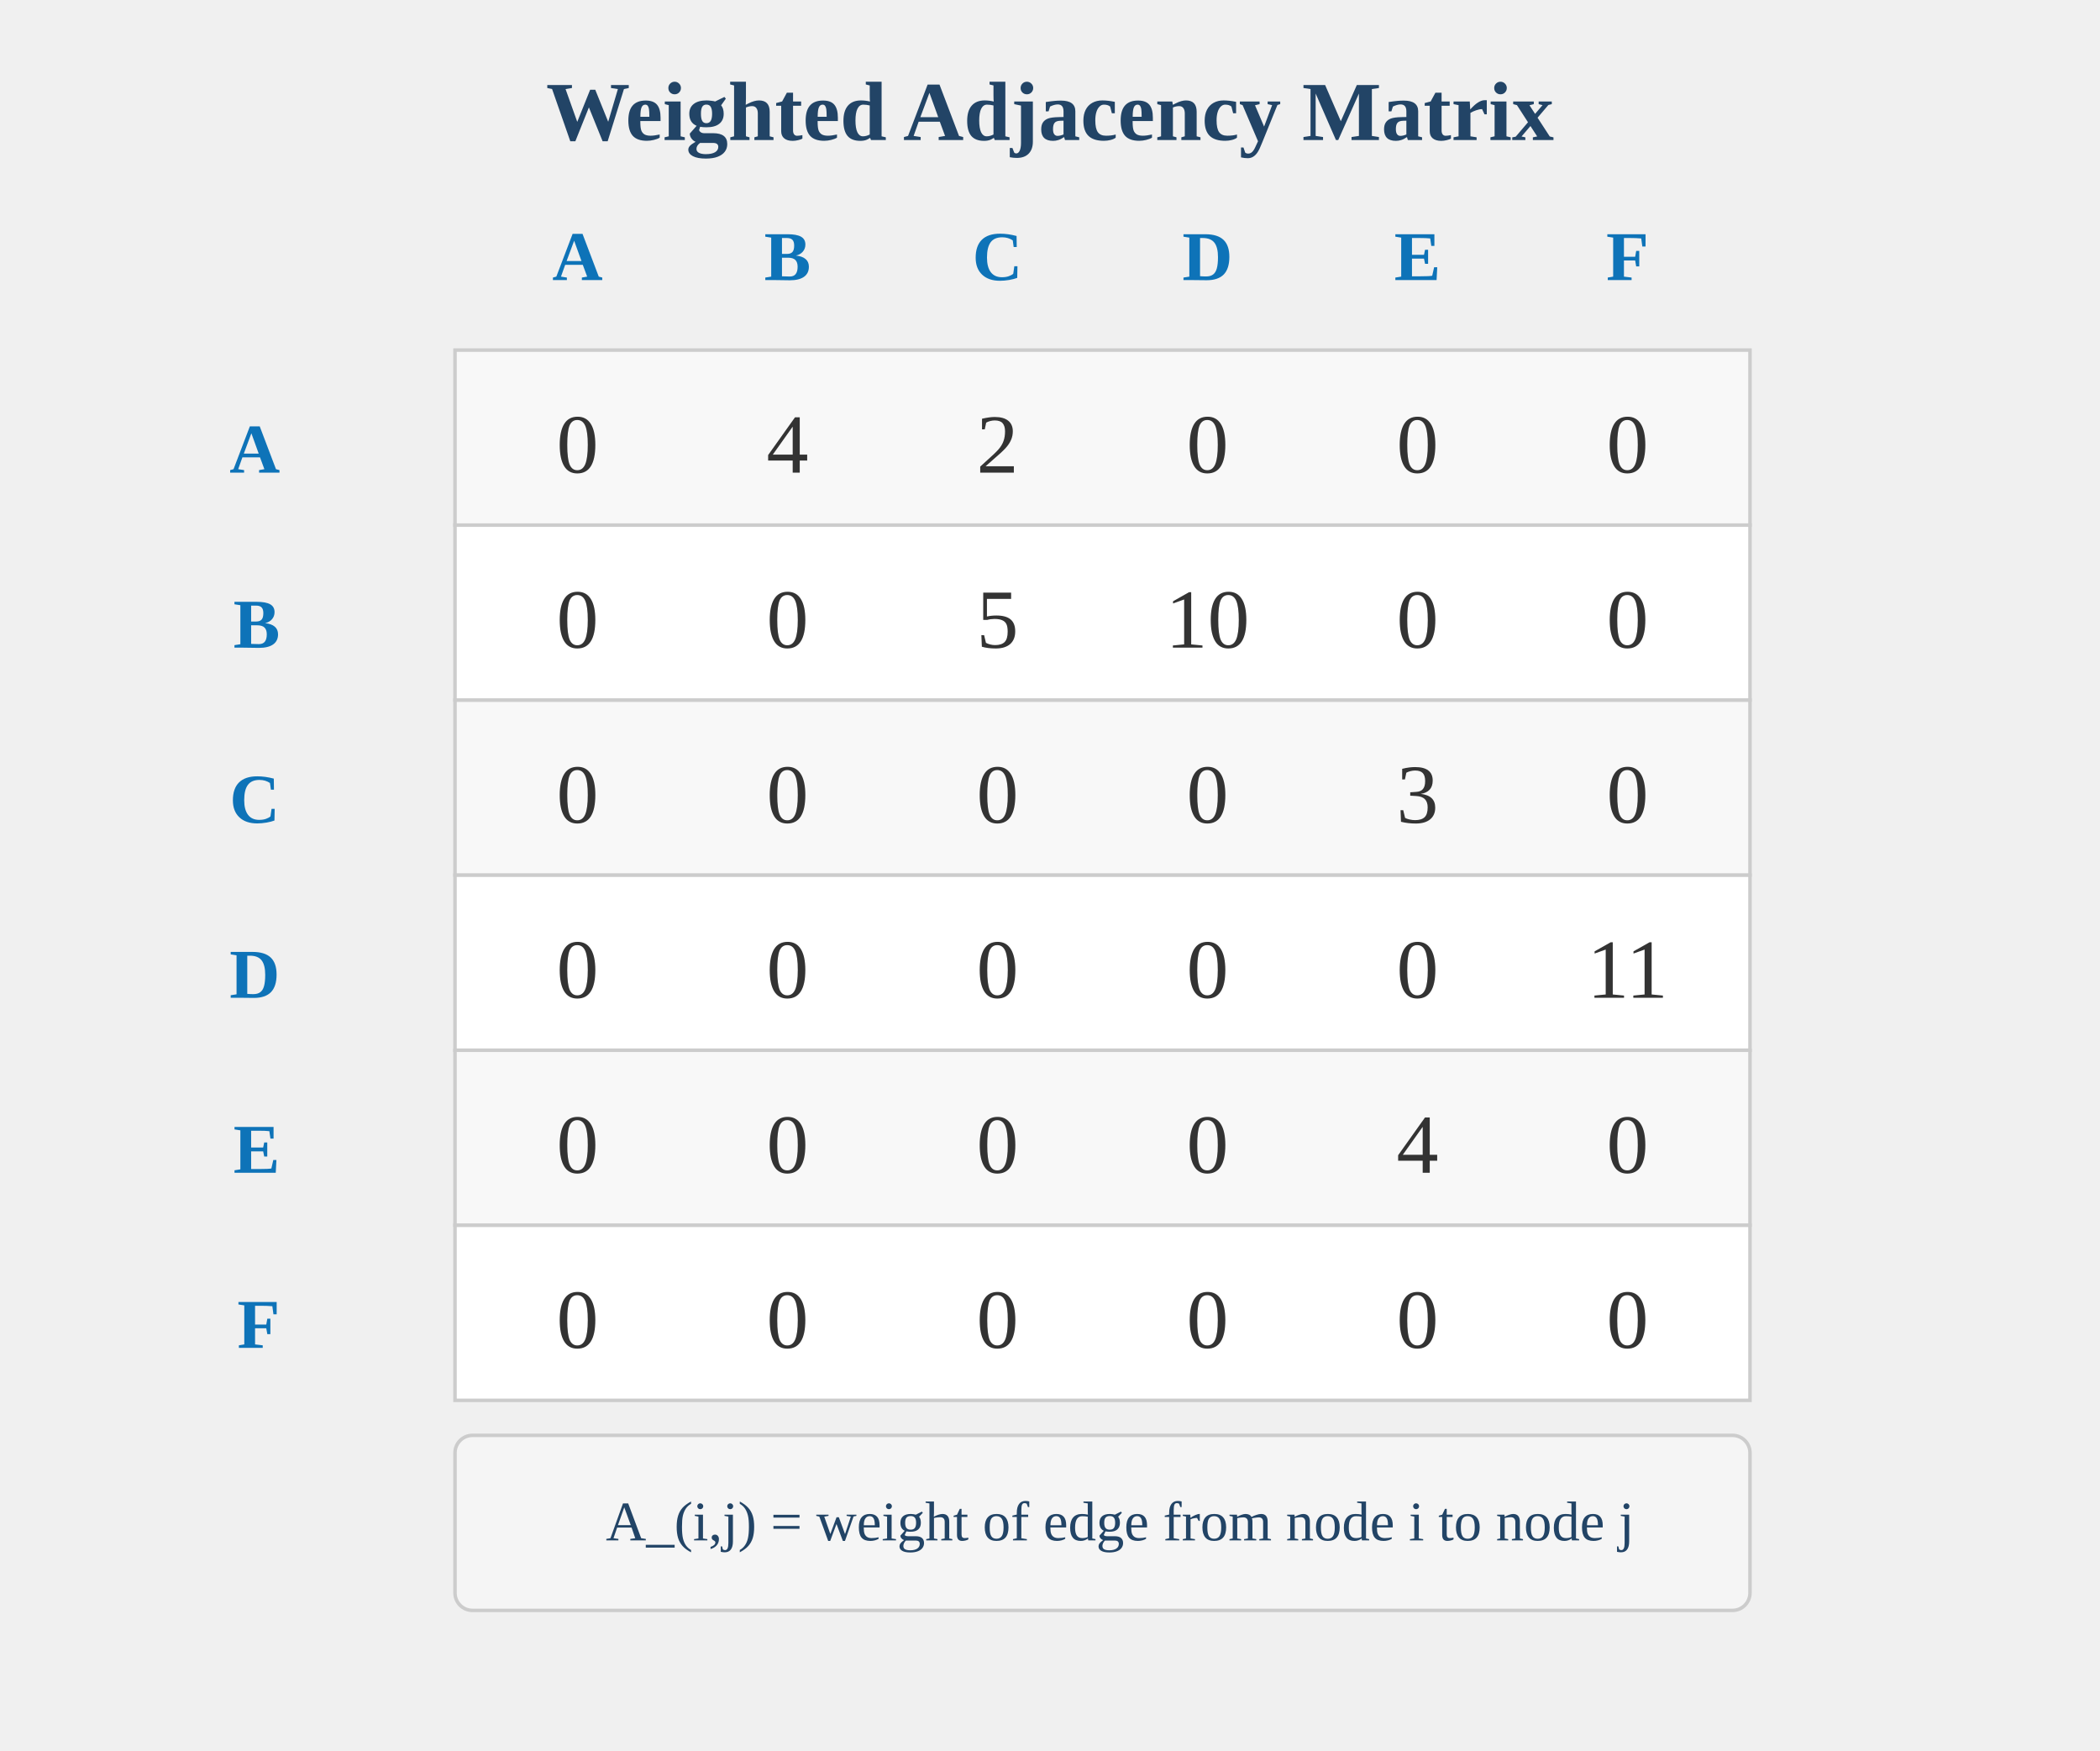
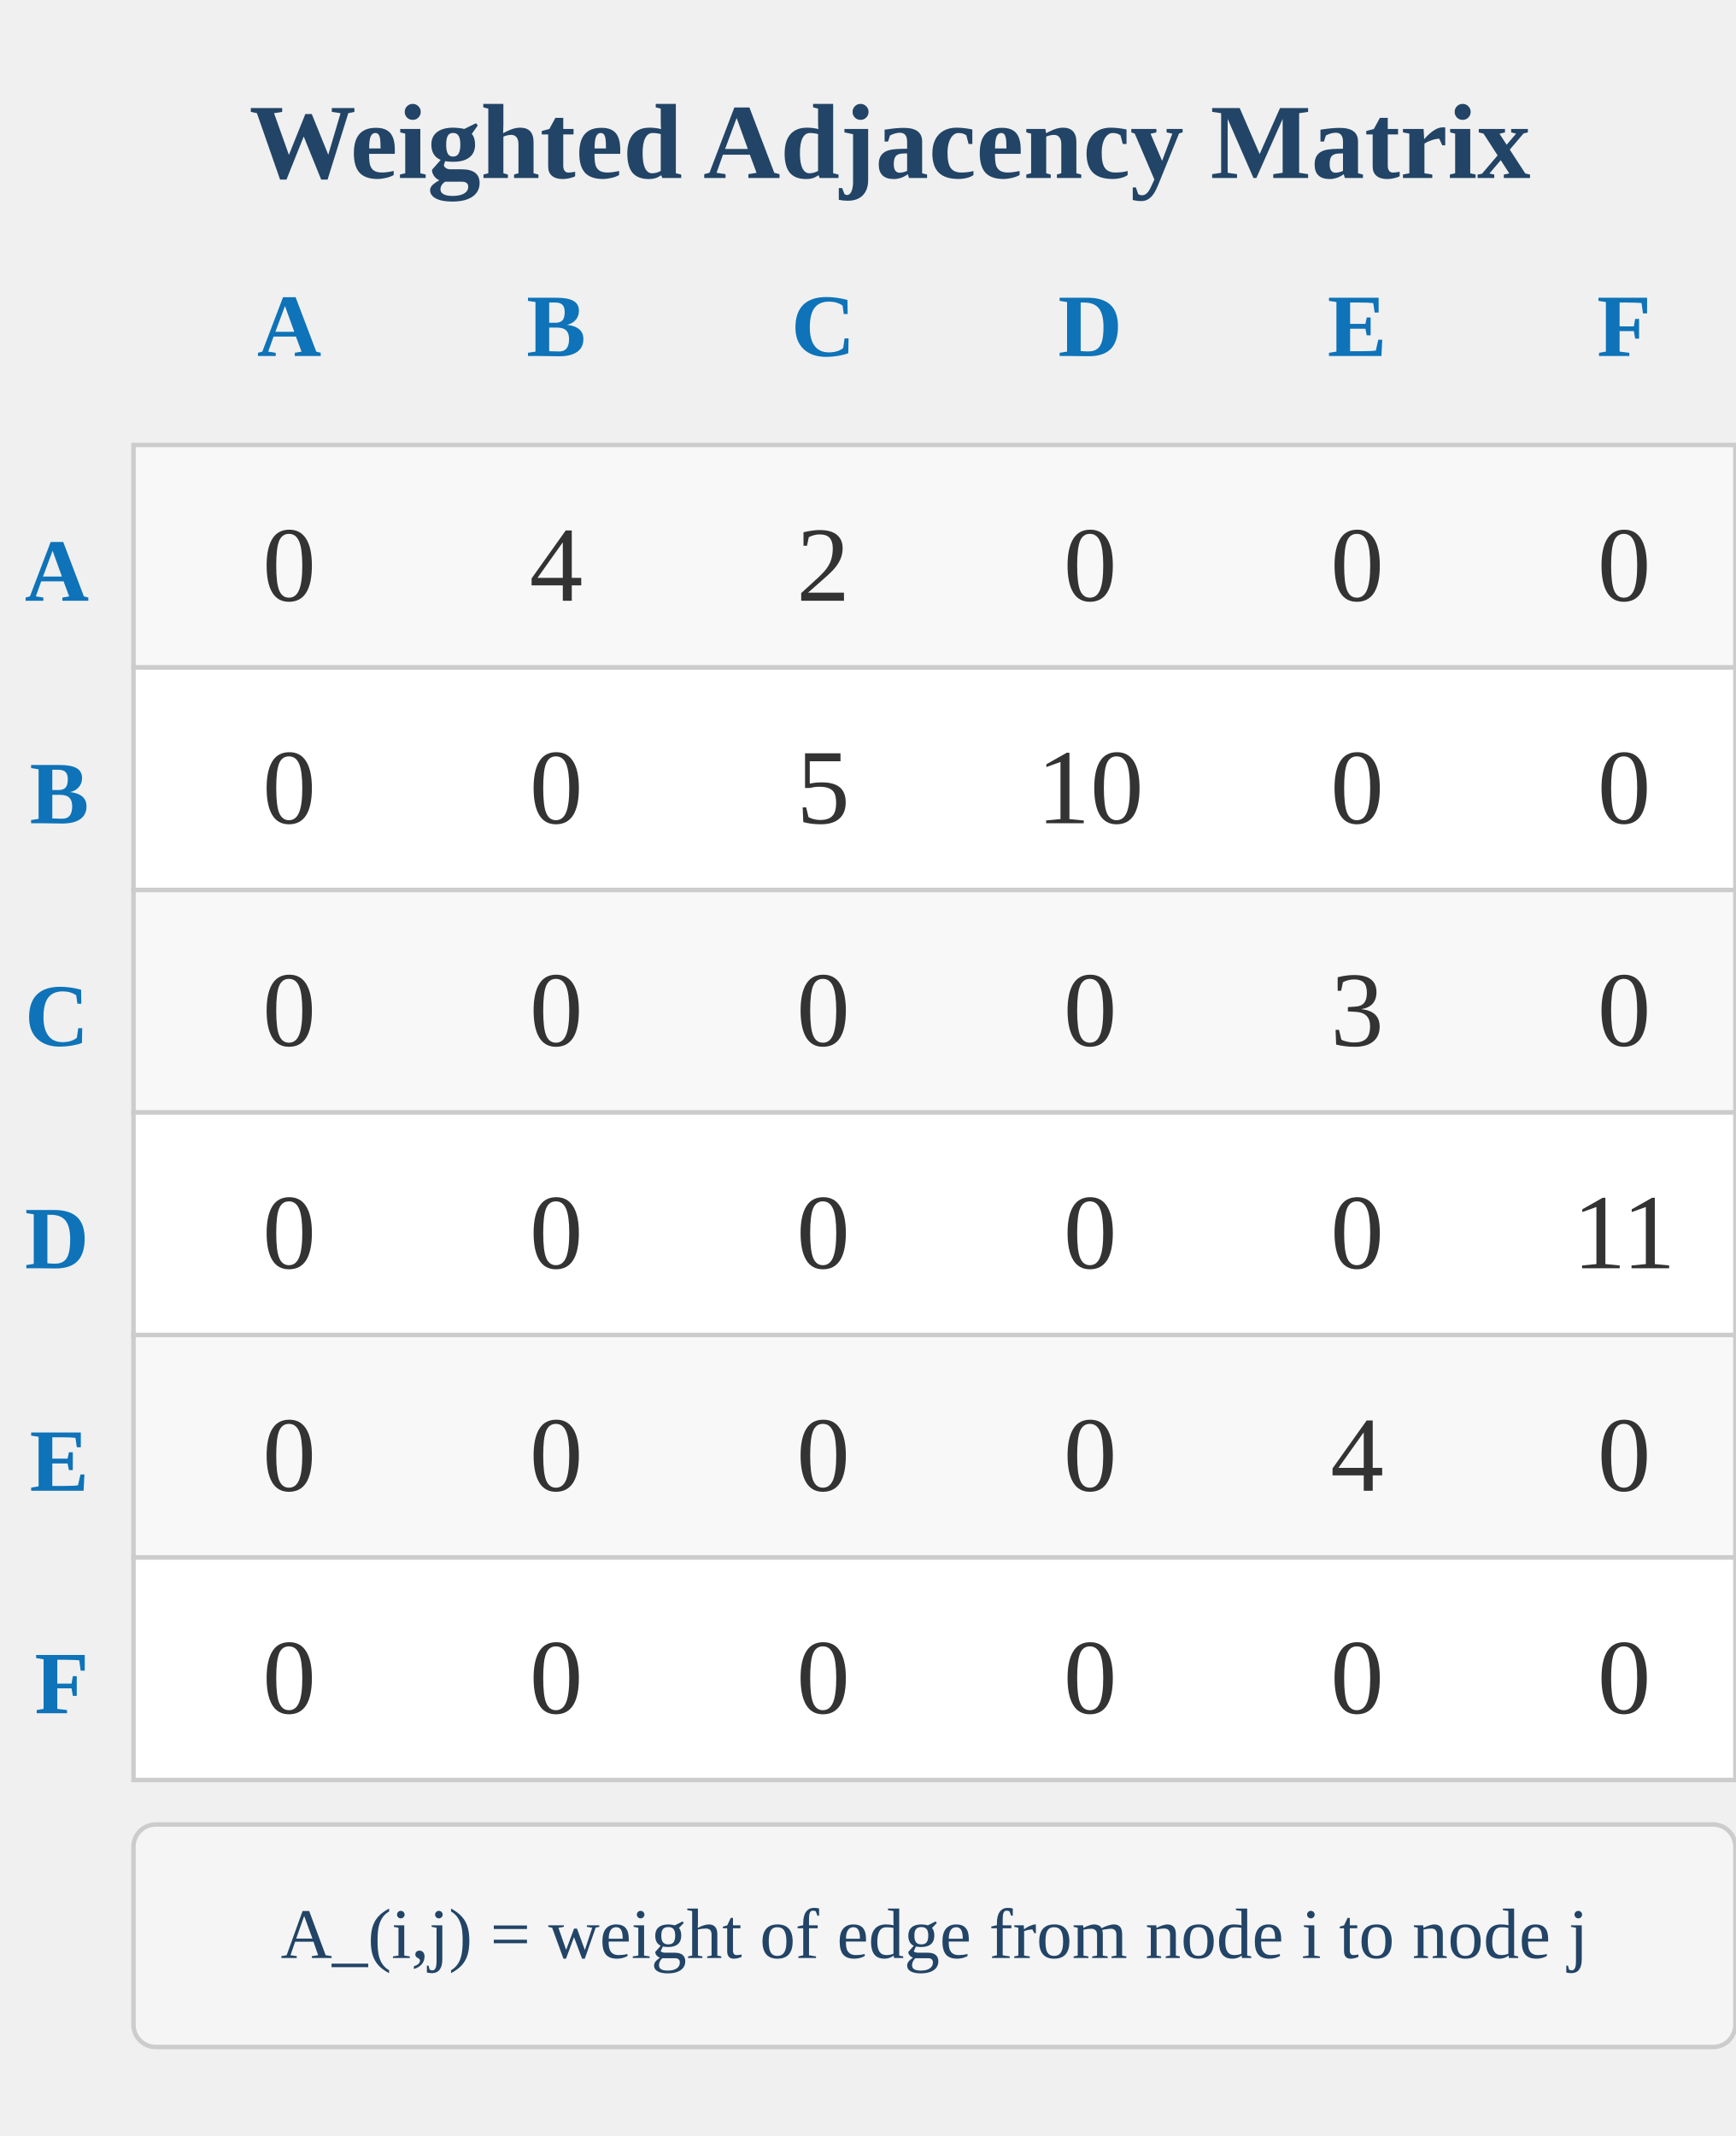
- <svg xmlns="http://www.w3.org/2000/svg" width="600" height="500">
-   <text x="300" y="40" text-anchor="middle" fill="#224466" font-size="24" font-weight="bold">
+ <svg xmlns="http://www.w3.org/2000/svg" width="390" height="480">
+   <text x="200" y="40" text-anchor="middle" fill="#224466" font-size="24" font-weight="bold">
        Weighted Adjacency Matrix
    </text>
-   <rect x="130" y="100" width="370" height="50" fill="#F8F8F8" stroke="#CCCCCC" stroke-width="1" />
-   <text x="165" y="135" text-anchor="middle" fill="#333333" font-size="24">0</text>
-   <text x="225" y="135" text-anchor="middle" fill="#333333" font-size="24">4</text>
-   <text x="285" y="135" text-anchor="middle" fill="#333333" font-size="24">2</text>
-   <text x="345" y="135" text-anchor="middle" fill="#333333" font-size="24">0</text>
-   <text x="405" y="135" text-anchor="middle" fill="#333333" font-size="24">0</text>
-   <text x="465" y="135" text-anchor="middle" fill="#333333" font-size="24">0</text>
-   <rect x="130" y="150" width="370" height="50" fill="white" stroke="#CCCCCC" stroke-width="1" />
-   <text x="165" y="185" text-anchor="middle" fill="#333333" font-size="24">0</text>
-   <text x="225" y="185" text-anchor="middle" fill="#333333" font-size="24">0</text>
-   <text x="285" y="185" text-anchor="middle" fill="#333333" font-size="24">5</text>
-   <text x="345" y="185" text-anchor="middle" fill="#333333" font-size="24">10</text>
-   <text x="405" y="185" text-anchor="middle" fill="#333333" font-size="24">0</text>
-   <text x="465" y="185" text-anchor="middle" fill="#333333" font-size="24">0</text>
-   <rect x="130" y="200" width="370" height="50" fill="#F8F8F8" stroke="#CCCCCC" stroke-width="1" />
-   <text x="165" y="235" text-anchor="middle" fill="#333333" font-size="24">0</text>
-   <text x="225" y="235" text-anchor="middle" fill="#333333" font-size="24">0</text>
-   <text x="285" y="235" text-anchor="middle" fill="#333333" font-size="24">0</text>
-   <text x="345" y="235" text-anchor="middle" fill="#333333" font-size="24">0</text>
-   <text x="405" y="235" text-anchor="middle" fill="#333333" font-size="24">3</text>
-   <text x="465" y="235" text-anchor="middle" fill="#333333" font-size="24">0</text>
-   <rect x="130" y="250" width="370" height="50" fill="white" stroke="#CCCCCC" stroke-width="1" />
-   <text x="165" y="285" text-anchor="middle" fill="#333333" font-size="24">0</text>
-   <text x="225" y="285" text-anchor="middle" fill="#333333" font-size="24">0</text>
-   <text x="285" y="285" text-anchor="middle" fill="#333333" font-size="24">0</text>
-   <text x="345" y="285" text-anchor="middle" fill="#333333" font-size="24">0</text>
-   <text x="405" y="285" text-anchor="middle" fill="#333333" font-size="24">0</text>
-   <text x="465" y="285" text-anchor="middle" fill="#333333" font-size="24">11</text>
-   <rect x="130" y="300" width="370" height="50" fill="#F8F8F8" stroke="#CCCCCC" stroke-width="1" />
-   <text x="165" y="335" text-anchor="middle" fill="#333333" font-size="24">0</text>
-   <text x="225" y="335" text-anchor="middle" fill="#333333" font-size="24">0</text>
-   <text x="285" y="335" text-anchor="middle" fill="#333333" font-size="24">0</text>
-   <text x="345" y="335" text-anchor="middle" fill="#333333" font-size="24">0</text>
-   <text x="405" y="335" text-anchor="middle" fill="#333333" font-size="24">4</text>
-   <text x="465" y="335" text-anchor="middle" fill="#333333" font-size="24">0</text>
-   <rect x="130" y="350" width="370" height="50" fill="white" stroke="#CCCCCC" stroke-width="1" />
-   <text x="165" y="385" text-anchor="middle" fill="#333333" font-size="24">0</text>
-   <text x="225" y="385" text-anchor="middle" fill="#333333" font-size="24">0</text>
-   <text x="285" y="385" text-anchor="middle" fill="#333333" font-size="24">0</text>
-   <text x="345" y="385" text-anchor="middle" fill="#333333" font-size="24">0</text>
-   <text x="405" y="385" text-anchor="middle" fill="#333333" font-size="24">0</text>
-   <text x="465" y="385" text-anchor="middle" fill="#333333" font-size="24">0</text>
-   <text x="80" y="135" text-anchor="end" fill="#0E73B8" font-size="20" font-weight="bold">A</text>
-   <text x="80" y="185" text-anchor="end" fill="#0E73B8" font-size="20" font-weight="bold">B</text>
-   <text x="80" y="235" text-anchor="end" fill="#0E73B8" font-size="20" font-weight="bold">C</text>
-   <text x="80" y="285" text-anchor="end" fill="#0E73B8" font-size="20" font-weight="bold">D</text>
-   <text x="80" y="335" text-anchor="end" fill="#0E73B8" font-size="20" font-weight="bold">E</text>
-   <text x="80" y="385" text-anchor="end" fill="#0E73B8" font-size="20" font-weight="bold">F</text>
-   <text x="165" y="80" text-anchor="middle" fill="#0E73B8" font-size="20" font-weight="bold">A</text>
-   <text x="225" y="80" text-anchor="middle" fill="#0E73B8" font-size="20" font-weight="bold">B</text>
-   <text x="285" y="80" text-anchor="middle" fill="#0E73B8" font-size="20" font-weight="bold">C</text>
-   <text x="345" y="80" text-anchor="middle" fill="#0E73B8" font-size="20" font-weight="bold">D</text>
-   <text x="405" y="80" text-anchor="middle" fill="#0E73B8" font-size="20" font-weight="bold">E</text>
-   <text x="465" y="80" text-anchor="middle" fill="#0E73B8" font-size="20" font-weight="bold">F</text>
-   <rect x="130" y="410" width="370" height="50" rx="5" ry="5" fill="#F5F5F5" stroke="#CCCCCC" stroke-width="1" />
-   <text x="320" y="440" text-anchor="middle" fill="#224466" font-size="16">
+   <rect x="30" y="100" width="360" height="50" fill="#F8F8F8" stroke="#CCCCCC" stroke-width="1" />
+   <text x="65" y="135" text-anchor="middle" fill="#333333" font-size="24">0</text>
+   <text x="125" y="135" text-anchor="middle" fill="#333333" font-size="24">4</text>
+   <text x="185" y="135" text-anchor="middle" fill="#333333" font-size="24">2</text>
+   <text x="245" y="135" text-anchor="middle" fill="#333333" font-size="24">0</text>
+   <text x="305" y="135" text-anchor="middle" fill="#333333" font-size="24">0</text>
+   <text x="365" y="135" text-anchor="middle" fill="#333333" font-size="24">0</text>
+   <rect x="30" y="150" width="360" height="50" fill="white" stroke="#CCCCCC" stroke-width="1" />
+   <text x="65" y="185" text-anchor="middle" fill="#333333" font-size="24">0</text>
+   <text x="125" y="185" text-anchor="middle" fill="#333333" font-size="24">0</text>
+   <text x="185" y="185" text-anchor="middle" fill="#333333" font-size="24">5</text>
+   <text x="245" y="185" text-anchor="middle" fill="#333333" font-size="24">10</text>
+   <text x="305" y="185" text-anchor="middle" fill="#333333" font-size="24">0</text>
+   <text x="365" y="185" text-anchor="middle" fill="#333333" font-size="24">0</text>
+   <rect x="30" y="200" width="360" height="50" fill="#F8F8F8" stroke="#CCCCCC" stroke-width="1" />
+   <text x="65" y="235" text-anchor="middle" fill="#333333" font-size="24">0</text>
+   <text x="125" y="235" text-anchor="middle" fill="#333333" font-size="24">0</text>
+   <text x="185" y="235" text-anchor="middle" fill="#333333" font-size="24">0</text>
+   <text x="245" y="235" text-anchor="middle" fill="#333333" font-size="24">0</text>
+   <text x="305" y="235" text-anchor="middle" fill="#333333" font-size="24">3</text>
+   <text x="365" y="235" text-anchor="middle" fill="#333333" font-size="24">0</text>
+   <rect x="30" y="250" width="360" height="50" fill="white" stroke="#CCCCCC" stroke-width="1" />
+   <text x="65" y="285" text-anchor="middle" fill="#333333" font-size="24">0</text>
+   <text x="125" y="285" text-anchor="middle" fill="#333333" font-size="24">0</text>
+   <text x="185" y="285" text-anchor="middle" fill="#333333" font-size="24">0</text>
+   <text x="245" y="285" text-anchor="middle" fill="#333333" font-size="24">0</text>
+   <text x="305" y="285" text-anchor="middle" fill="#333333" font-size="24">0</text>
+   <text x="365" y="285" text-anchor="middle" fill="#333333" font-size="24">11</text>
+   <rect x="30" y="300" width="360" height="50" fill="#F8F8F8" stroke="#CCCCCC" stroke-width="1" />
+   <text x="65" y="335" text-anchor="middle" fill="#333333" font-size="24">0</text>
+   <text x="125" y="335" text-anchor="middle" fill="#333333" font-size="24">0</text>
+   <text x="185" y="335" text-anchor="middle" fill="#333333" font-size="24">0</text>
+   <text x="245" y="335" text-anchor="middle" fill="#333333" font-size="24">0</text>
+   <text x="305" y="335" text-anchor="middle" fill="#333333" font-size="24">4</text>
+   <text x="365" y="335" text-anchor="middle" fill="#333333" font-size="24">0</text>
+   <rect x="30" y="350" width="360" height="50" fill="white" stroke="#CCCCCC" stroke-width="1" />
+   <text x="65" y="385" text-anchor="middle" fill="#333333" font-size="24">0</text>
+   <text x="125" y="385" text-anchor="middle" fill="#333333" font-size="24">0</text>
+   <text x="185" y="385" text-anchor="middle" fill="#333333" font-size="24">0</text>
+   <text x="245" y="385" text-anchor="middle" fill="#333333" font-size="24">0</text>
+   <text x="305" y="385" text-anchor="middle" fill="#333333" font-size="24">0</text>
+   <text x="365" y="385" text-anchor="middle" fill="#333333" font-size="24">0</text>
+   <text x="20" y="135" text-anchor="end" fill="#0E73B8" font-size="20" font-weight="bold">A</text>
+   <text x="20" y="185" text-anchor="end" fill="#0E73B8" font-size="20" font-weight="bold">B</text>
+   <text x="20" y="235" text-anchor="end" fill="#0E73B8" font-size="20" font-weight="bold">C</text>
+   <text x="20" y="285" text-anchor="end" fill="#0E73B8" font-size="20" font-weight="bold">D</text>
+   <text x="20" y="335" text-anchor="end" fill="#0E73B8" font-size="20" font-weight="bold">E</text>
+   <text x="20" y="385" text-anchor="end" fill="#0E73B8" font-size="20" font-weight="bold">F</text>
+   <text x="65" y="80" text-anchor="middle" fill="#0E73B8" font-size="20" font-weight="bold">A</text>
+   <text x="125" y="80" text-anchor="middle" fill="#0E73B8" font-size="20" font-weight="bold">B</text>
+   <text x="185" y="80" text-anchor="middle" fill="#0E73B8" font-size="20" font-weight="bold">C</text>
+   <text x="245" y="80" text-anchor="middle" fill="#0E73B8" font-size="20" font-weight="bold">D</text>
+   <text x="305" y="80" text-anchor="middle" fill="#0E73B8" font-size="20" font-weight="bold">E</text>
+   <text x="365" y="80" text-anchor="middle" fill="#0E73B8" font-size="20" font-weight="bold">F</text>
+   <rect x="30" y="410" width="360" height="50" rx="5" ry="5" fill="#F5F5F5" stroke="#CCCCCC" stroke-width="1" />
+   <text x="210" y="440" text-anchor="middle" fill="#224466" font-size="16">
        A_(i,j) = weight of edge from node i to node j
    </text>
</svg>
